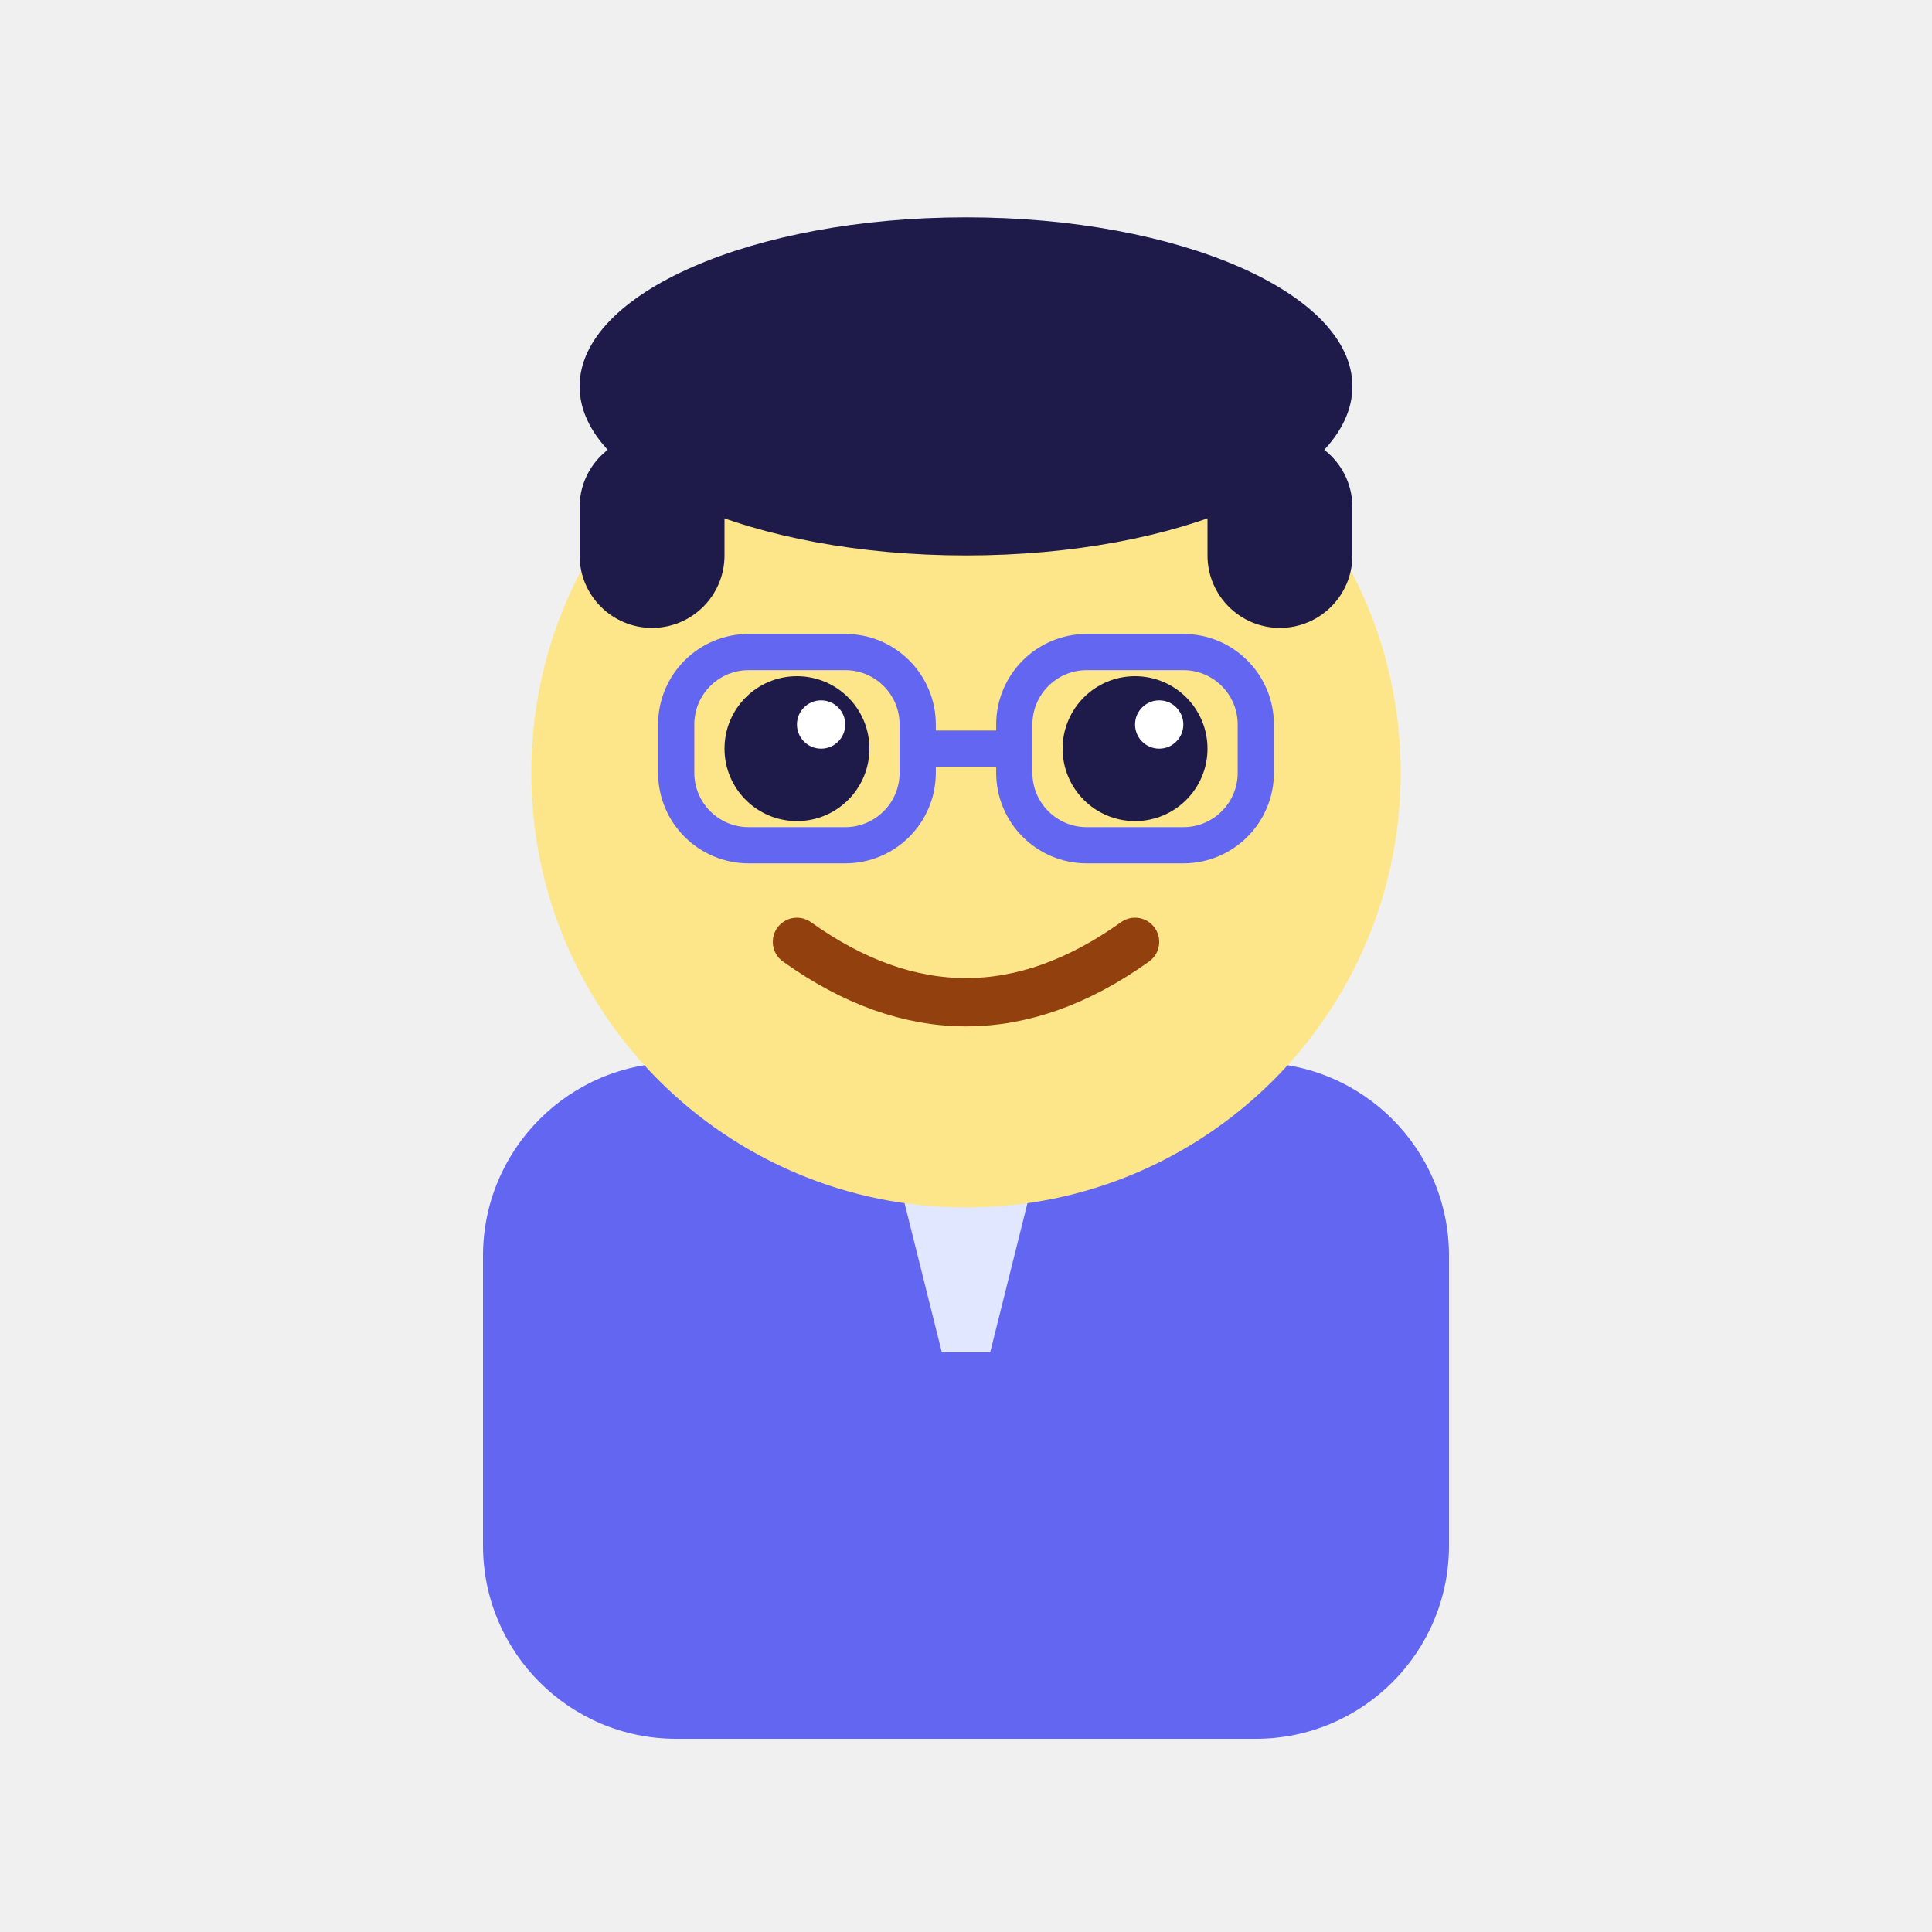
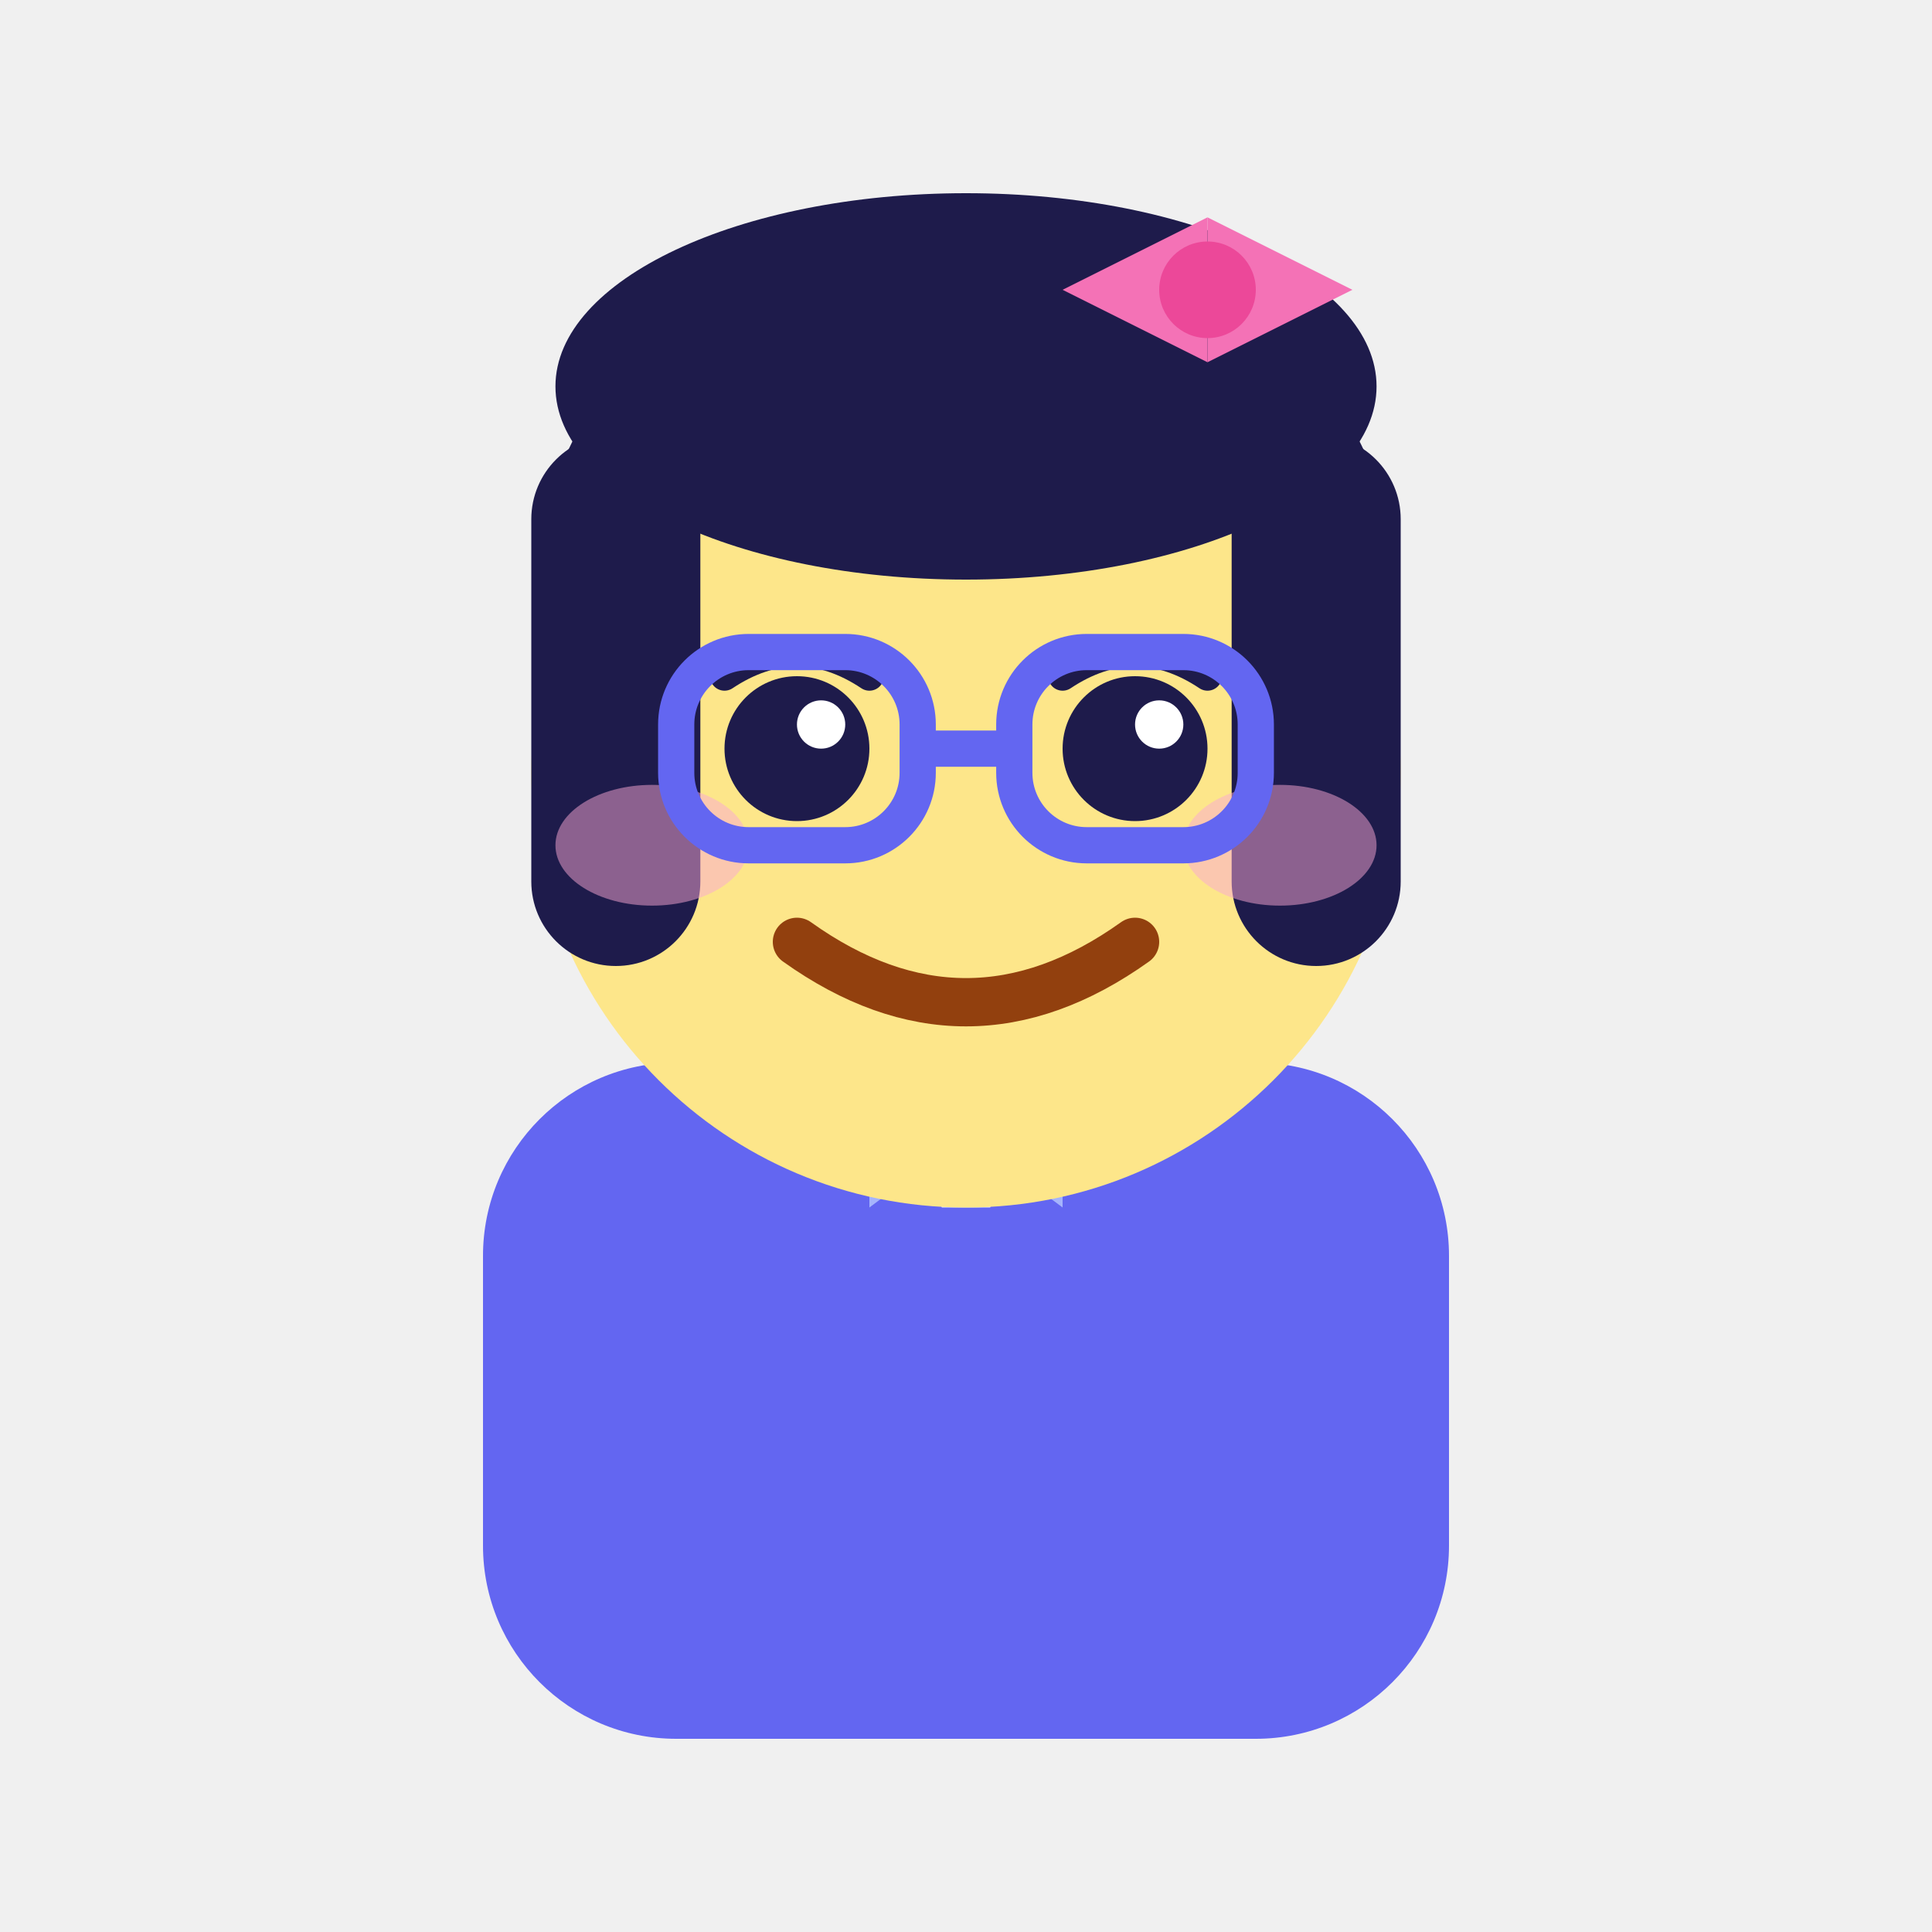
<svg xmlns="http://www.w3.org/2000/svg" viewBox="0 0 80 80" fill="none">
  <rect x="20" y="44" width="40" height="28" rx="8" fill="#6366f1" />
-   <polygon points="36,44 44,44 41,56 39,56" fill="#e0e7ff" />
+   <polygon points="36,44 44,44 41,50 39,50" fill="#e0e7ff" />
+   <polygon points="36,44 40,47 36,50" fill="#a5b4fc" />
+   <polygon points="44,44 40,47 44,50" fill="#a5b4fc" />
+   <circle cx="40" cy="47" r="1.8" fill="#6366f1" />
  <circle cx="40" cy="32" r="18" fill="#fde68a" />
-   <ellipse cx="40" cy="16" rx="16" ry="7" fill="#1e1b4b" />
-   <rect x="24" y="18" width="6" height="8" rx="3" fill="#1e1b4b" />
-   <rect x="50" y="18" width="6" height="8" rx="3" fill="#1e1b4b" />
+   <ellipse cx="40" cy="16" rx="17" ry="8" fill="#1e1b4b" />
+   <rect x="22" y="18" width="7" height="22" rx="3.5" fill="#1e1b4b" />
+   <rect x="51" y="18" width="7" height="22" rx="3.5" fill="#1e1b4b" />
+   <ellipse cx="40" cy="15" rx="15" ry="6" fill="#1e1b4b" />
+   <path d="M25 22 Q27 14 35 16" stroke="#1e1b4b" stroke-width="5" stroke-linecap="round" fill="none" />
+   <path d="M55 22 Q53 14 45 16" stroke="#1e1b4b" stroke-width="5" stroke-linecap="round" fill="none" />
+   <polygon points="44,12 50,9 50,15" fill="#f472b6" />
+   <polygon points="56,12 50,9 50,15" fill="#f472b6" />
+   <circle cx="50" cy="12" r="2" fill="#ec4899" />
  <circle cx="33" cy="31" r="3" fill="#1e1b4b" />
  <circle cx="47" cy="31" r="3" fill="#1e1b4b" />
  <circle cx="34" cy="30" r="1" fill="white" />
  <circle cx="48" cy="30" r="1" fill="white" />
+   <path d="M30 28 Q33 26 36 28" stroke="#1e1b4b" stroke-width="1.2" stroke-linecap="round" fill="none" />
+   <path d="M44 28 Q47 26 50 28" stroke="#1e1b4b" stroke-width="1.2" stroke-linecap="round" fill="none" />
+   <ellipse cx="27" cy="35" rx="4" ry="2.5" fill="#f9a8d4" opacity="0.5" />
+   <ellipse cx="53" cy="35" rx="4" ry="2.5" fill="#f9a8d4" opacity="0.5" />
  <path d="M33 39 Q40 44 47 39" stroke="#92400e" stroke-width="2" stroke-linecap="round" fill="none" />
  <rect x="28" y="27" width="10" height="8" rx="3" stroke="#6366f1" stroke-width="1.5" fill="none" />
  <rect x="42" y="27" width="10" height="8" rx="3" stroke="#6366f1" stroke-width="1.5" fill="none" />
  <line x1="38" y1="31" x2="42" y2="31" stroke="#6366f1" stroke-width="1.5" />
</svg>
